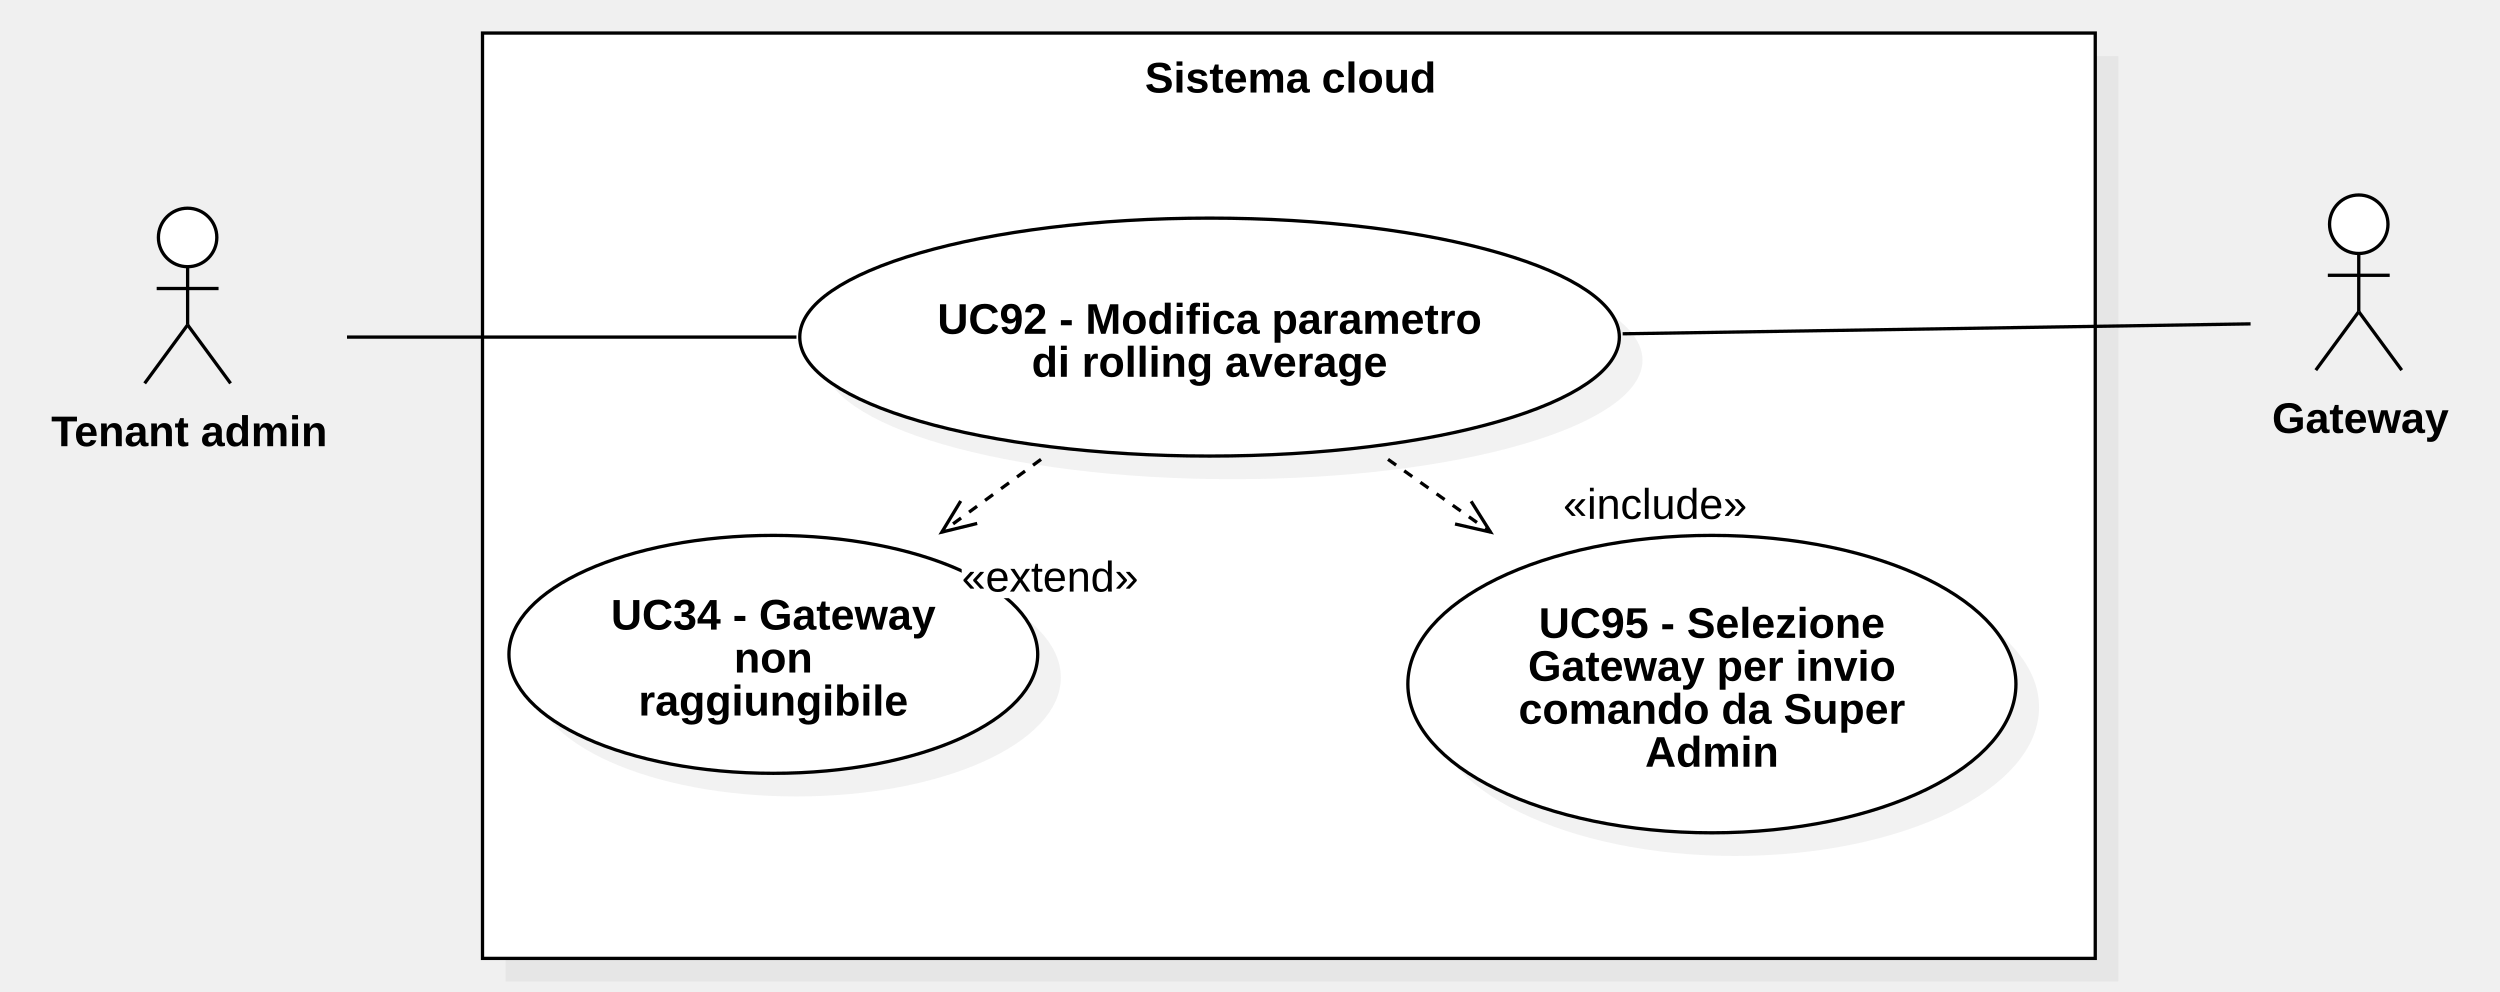
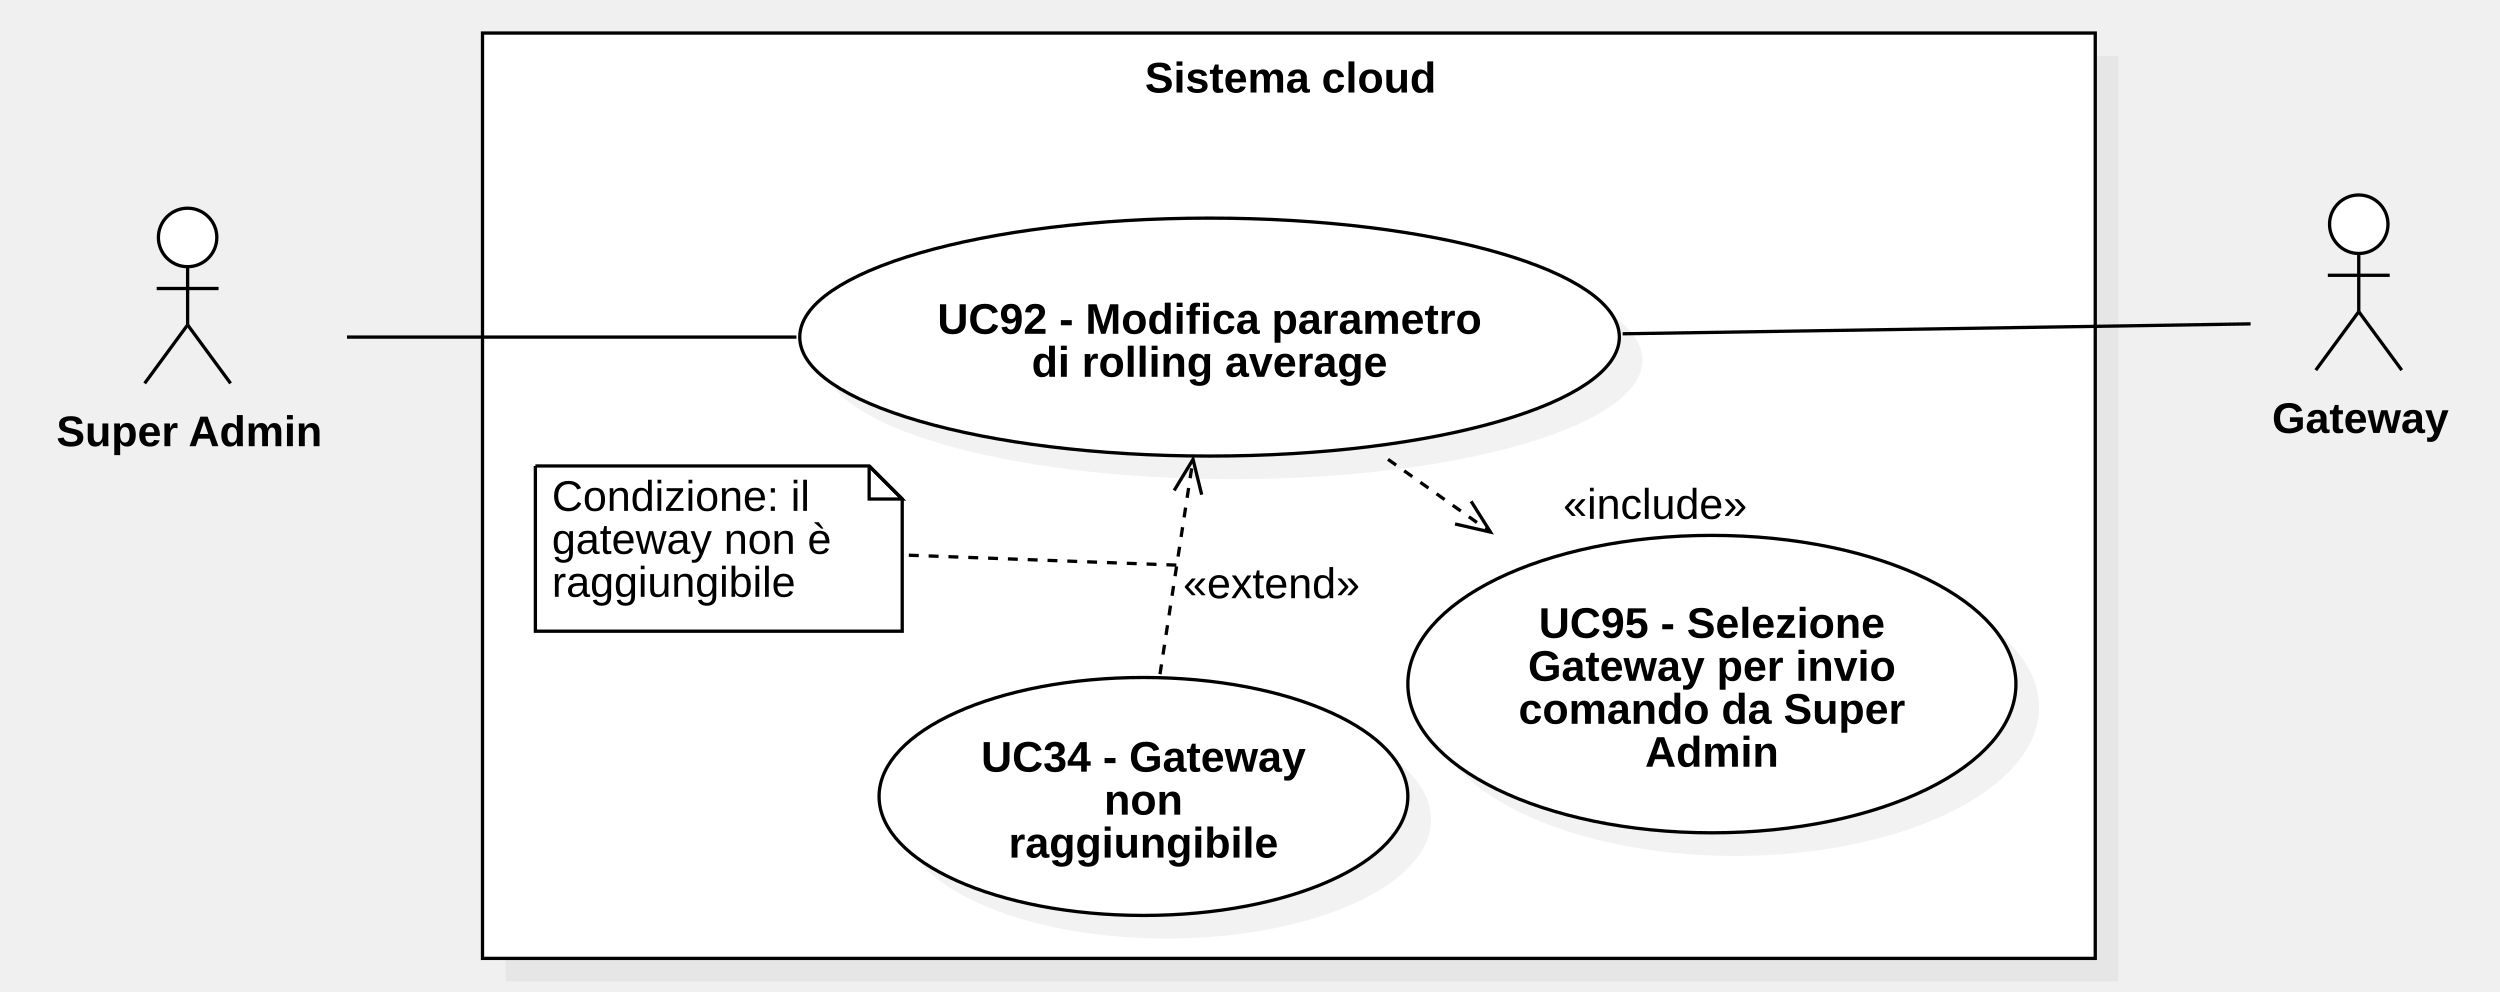
<svg xmlns="http://www.w3.org/2000/svg" version="1.1" width="756.473" height="300">
  <defs />
  <g>
    <g>
      <rect fill="#C0C0C0" stroke="none" x="167" y="28" width="488" height="280" transform="matrix(1 0 0 1 -14 -11)" fill-opacity="0.2" />
    </g>
    <g>
      <rect fill="#ffffff" stroke="none" x="160" y="21" width="488" height="280" transform="matrix(1 0 0 1 -14 -11)" />
    </g>
    <g>
      <path fill="none" stroke="#000000" paint-order="fill stroke markers" d=" M 146 10 L 634 10 L 634 290 L 146 290 L 146 10 Z Z" stroke-miterlimit="10" stroke-dasharray="" />
    </g>
    <g>
      <g>
        <path fill="none" stroke="none" />
        <text fill="#000000" stroke="none" font-family="Arial" font-size="13px" font-style="normal" font-weight="bold" text-decoration="undefined" x="404.5" y="34.5" text-anchor="middle" dominant-baseline="central" transform="matrix(1 0 0 1 -14 -11)">Sistema cloud</text>
      </g>
    </g>
    <g>
      <path fill="#C0C0C0" stroke="none" paint-order="stroke fill markers" d=" M 249 109 C 249 89.118 304.517 73 373 73 C 441.483 73 497 89.118 497 109 C 497 128.882 441.483 145 373 145 C 304.517 145 249 128.882 249 109 Z" fill-opacity="0.2" />
    </g>
    <g>
      <path fill="#ffffff" stroke="none" paint-order="stroke fill markers" d=" M 242 102 C 242 82.118 297.517 66 366 66 C 434.483 66 490 82.118 490 102 C 490 121.882 434.483 138 366 138 C 297.517 138 242 121.882 242 102 Z" />
    </g>
    <g>
      <path fill="none" stroke="#000000" paint-order="fill stroke markers" d=" M 242 102 C 242 82.118 297.517 66 366 66 C 434.483 66 490 82.118 490 102 C 490 121.882 434.483 138 366 138 C 297.517 138 242 121.882 242 102 Z" stroke-miterlimit="10" stroke-dasharray="" />
    </g>
    <g>
      <g>
        <path fill="none" stroke="none" />
        <text fill="#000000" stroke="none" font-family="Arial" font-size="13px" font-style="normal" font-weight="bold" text-decoration="undefined" x="380" y="107.5" text-anchor="middle" dominant-baseline="central" transform="matrix(1 0 0 1 -14 -11)">UC92 - Modifica parametro</text>
        <text fill="#000000" stroke="none" font-family="Arial" font-size="13px" font-style="normal" font-weight="bold" text-decoration="undefined" x="380" y="120.5" text-anchor="middle" dominant-baseline="central" transform="matrix(1 0 0 1 -14 -11)">di rolling average</text>
-       </g>
-     </g>
-     <g>
-       <path fill="#C0C0C0" stroke="none" paint-order="stroke fill markers" d=" M 161 205 C 161 185.118 196.817 169 241 169 C 285.183 169 321 185.118 321 205 C 321 224.882 285.183 241 241 241 C 196.817 241 161 224.882 161 205 Z" fill-opacity="0.2" />
-     </g>
-     <g>
-       <path fill="#ffffff" stroke="none" paint-order="stroke fill markers" d=" M 154 198 C 154 178.118 189.817 162 234 162 C 278.183 162 314 178.118 314 198 C 314 217.882 278.183 234 234 234 C 189.817 234 154 217.882 154 198 Z" />
-     </g>
-     <g>
-       <path fill="none" stroke="#000000" paint-order="fill stroke markers" d=" M 154 198 C 154 178.118 189.817 162 234 162 C 278.183 162 314 178.118 314 198 C 314 217.882 278.183 234 234 234 C 189.817 234 154 217.882 154 198 Z" stroke-miterlimit="10" stroke-dasharray="" />
-     </g>
-     <g>
-       <g>
-         <path fill="none" stroke="none" />
-         <text fill="#000000" stroke="none" font-family="Arial" font-size="13px" font-style="normal" font-weight="bold" text-decoration="undefined" x="248" y="197" text-anchor="middle" dominant-baseline="central" transform="matrix(1 0 0 1 -14 -11)">UC34 - Gateway</text>
-         <text fill="#000000" stroke="none" font-family="Arial" font-size="13px" font-style="normal" font-weight="bold" text-decoration="undefined" x="248" y="210" text-anchor="middle" dominant-baseline="central" transform="matrix(1 0 0 1 -14 -11)">non</text>
-         <text fill="#000000" stroke="none" font-family="Arial" font-size="13px" font-style="normal" font-weight="bold" text-decoration="undefined" x="248" y="223" text-anchor="middle" dominant-baseline="central" transform="matrix(1 0 0 1 -14 -11)">raggiungibile</text>
      </g>
    </g>
    <g>
      <path fill="#C0C0C0" stroke="none" paint-order="stroke fill markers" d=" M 433 214 C 433 189.147 474.19 169 525 169 C 575.81 169 617 189.147 617 214 C 617 238.853 575.81 259 525 259 C 474.19 259 433 238.853 433 214 Z" fill-opacity="0.2" />
    </g>
    <g>
      <path fill="#ffffff" stroke="none" paint-order="stroke fill markers" d=" M 426 207 C 426 182.147 467.19 162 518 162 C 568.81 162 610 182.147 610 207 C 610 231.853 568.81 252 518 252 C 467.19 252 426 231.853 426 207 Z" />
    </g>
    <g>
      <path fill="none" stroke="#000000" paint-order="fill stroke markers" d=" M 426 207 C 426 182.147 467.19 162 518 162 C 568.81 162 610 182.147 610 207 C 610 231.853 568.81 252 518 252 C 467.19 252 426 231.853 426 207 Z" stroke-miterlimit="10" stroke-dasharray="" />
    </g>
    <g>
      <g>
        <path fill="none" stroke="none" />
        <text fill="#000000" stroke="none" font-family="Arial" font-size="13px" font-style="normal" font-weight="bold" text-decoration="undefined" x="532" y="199.5" text-anchor="middle" dominant-baseline="central" transform="matrix(1 0 0 1 -14 -11)">UC95 - Selezione</text>
        <text fill="#000000" stroke="none" font-family="Arial" font-size="13px" font-style="normal" font-weight="bold" text-decoration="undefined" x="532" y="212.5" text-anchor="middle" dominant-baseline="central" transform="matrix(1 0 0 1 -14 -11)">Gateway per invio</text>
        <text fill="#000000" stroke="none" font-family="Arial" font-size="13px" font-style="normal" font-weight="bold" text-decoration="undefined" x="532" y="225.5" text-anchor="middle" dominant-baseline="central" transform="matrix(1 0 0 1 -14 -11)">comando da Super</text>
        <text fill="#000000" stroke="none" font-family="Arial" font-size="13px" font-style="normal" font-weight="bold" text-decoration="undefined" x="532" y="238.5" text-anchor="middle" dominant-baseline="central" transform="matrix(1 0 0 1 -14 -11)">Admin</text>
      </g>
    </g>
    <g>
      <path fill="none" stroke="#000000" paint-order="fill stroke markers" d=" M 420 139 L 451 161" stroke-miterlimit="10" stroke-dasharray="3" />
    </g>
    <g>
      <path fill="none" stroke="#000000" paint-order="fill stroke markers" d=" M 440.276 158.551 L 451 161 L 445.149 151.685" stroke-miterlimit="10" stroke-dasharray="" />
    </g>
    <g>
      <rect fill="#ffffff" stroke="none" x="487" y="157" width="55.656" height="13" transform="matrix(1 0 0 1 -14 -11)" />
    </g>
    <g>
      <g>
        <path fill="none" stroke="none" />
        <text fill="#000000" stroke="none" font-family="Arial" font-size="13px" font-style="normal" font-weight="normal" text-decoration="undefined" x="514.828" y="163.5" text-anchor="middle" dominant-baseline="central" transform="matrix(1 0 0 1 -14 -11)">«include»</text>
      </g>
    </g>
    <g>
-       <path fill="none" stroke="#000000" paint-order="fill stroke markers" d=" M 315 139 L 285 161" stroke-miterlimit="10" stroke-dasharray="3" />
-     </g>
-     <g>
-       <path fill="none" stroke="#000000" paint-order="fill stroke markers" d=" M 290.706 151.596 L 285 161 L 295.685 158.385" stroke-miterlimit="10" stroke-dasharray="" />
-     </g>
-     <g>
-       <rect fill="#ffffff" stroke="none" x="305" y="179" width="53.492" height="13" transform="matrix(1 0 0 1 -14 -11)" />
-     </g>
-     <g>
-       <g>
-         <path fill="none" stroke="none" />
-         <text fill="#000000" stroke="none" font-family="Arial" font-size="13px" font-style="normal" font-weight="normal" text-decoration="undefined" x="331.746" y="185.5" text-anchor="middle" dominant-baseline="central" transform="matrix(1 0 0 1 -14 -11)">«extend»</text>
-       </g>
-     </g>
-     <g>
      <path fill="#ffffff" stroke="none" paint-order="stroke fill markers" d=" M 47.931 71.85 C 47.931 66.962 51.889 63 56.771 63 C 61.653 63 65.611 66.962 65.611 71.85 C 65.611 76.738 61.653 80.7 56.771 80.7 C 51.889 80.7 47.931 76.738 47.931 71.85 Z" />
    </g>
    <g>
      <path fill="none" stroke="#000000" paint-order="fill stroke markers" d=" M 47.931 71.85 C 47.931 66.962 51.889 63 56.771 63 C 61.653 63 65.611 66.962 65.611 71.85 C 65.611 76.738 61.653 80.7 56.771 80.7 C 51.889 80.7 47.931 76.738 47.931 71.85 Z" stroke-miterlimit="10" stroke-dasharray="" />
    </g>
    <g>
      <path fill="none" stroke="#000000" paint-order="fill stroke markers" d=" M 56.771 80.7 L 56.771 98.3" stroke-miterlimit="10" stroke-dasharray="" />
    </g>
    <g>
      <path fill="none" stroke="#000000" paint-order="fill stroke markers" d=" M 47.411 87.3 L 66.131 87.3" stroke-miterlimit="10" stroke-dasharray="" />
    </g>
    <g>
      <path fill="none" stroke="#000000" paint-order="fill stroke markers" d=" M 56.771 98.3 L 43.771 116" stroke-miterlimit="10" stroke-dasharray="" />
    </g>
    <g>
      <path fill="none" stroke="#000000" paint-order="fill stroke markers" d=" M 56.771 98.3 L 69.771 116" stroke-miterlimit="10" stroke-dasharray="" />
    </g>
    <g>
      <g>
        <path fill="none" stroke="none" />
-         <text fill="#000000" stroke="none" font-family="Arial" font-size="13px" font-style="normal" font-weight="bold" text-decoration="undefined" x="71.271" y="141.5" text-anchor="middle" dominant-baseline="central" transform="matrix(1 0 0 1 -14 -11)">Tenant admin</text>
+         <text fill="#000000" stroke="none" font-family="Arial" font-size="13px" font-style="normal" font-weight="bold" text-decoration="undefined" x="71.271" y="141.5" text-anchor="middle" dominant-baseline="central" transform="matrix(1 0 0 1 -14 -11)">Super Admin</text>
      </g>
    </g>
    <g>
      <path fill="#ffffff" stroke="none" paint-order="stroke fill markers" d=" M 704.896 67.85 C 704.896 62.962 708.854 59 713.736 59 C 718.619 59 722.576 62.962 722.576 67.85 C 722.576 72.738 718.619 76.7 713.736 76.7 C 708.854 76.7 704.896 72.738 704.896 67.85 Z" />
    </g>
    <g>
      <path fill="none" stroke="#000000" paint-order="fill stroke markers" d=" M 704.896 67.85 C 704.896 62.962 708.854 59 713.736 59 C 718.619 59 722.576 62.962 722.576 67.85 C 722.576 72.738 718.619 76.7 713.736 76.7 C 708.854 76.7 704.896 72.738 704.896 67.85 Z" stroke-miterlimit="10" stroke-dasharray="" />
    </g>
    <g>
      <path fill="none" stroke="#000000" paint-order="fill stroke markers" d=" M 713.736 76.7 L 713.736 94.3" stroke-miterlimit="10" stroke-dasharray="" />
    </g>
    <g>
      <path fill="none" stroke="#000000" paint-order="fill stroke markers" d=" M 704.376 83.3 L 723.096 83.3" stroke-miterlimit="10" stroke-dasharray="" />
    </g>
    <g>
      <path fill="none" stroke="#000000" paint-order="fill stroke markers" d=" M 713.736 94.3 L 700.736 112" stroke-miterlimit="10" stroke-dasharray="" />
    </g>
    <g>
      <path fill="none" stroke="#000000" paint-order="fill stroke markers" d=" M 713.736 94.3 L 726.736 112" stroke-miterlimit="10" stroke-dasharray="" />
    </g>
    <g>
      <g>
        <path fill="none" stroke="none" />
        <text fill="#000000" stroke="none" font-family="Arial" font-size="13px" font-style="normal" font-weight="bold" text-decoration="undefined" x="728.236" y="137.5" text-anchor="middle" dominant-baseline="central" transform="matrix(1 0 0 1 -14 -11)">Gateway</text>
      </g>
    </g>
    <g>
      <path fill="none" stroke="#000000" paint-order="fill stroke markers" d=" M 105 102 L 241 102" stroke-miterlimit="10" stroke-dasharray="" />
    </g>
    <g>
      <path fill="none" stroke="#000000" paint-order="fill stroke markers" d=" M 681 98 L 491 101" stroke-miterlimit="10" stroke-dasharray="" />
    </g>
+     <g>
+       <path fill="#C0C0C0" stroke="none" paint-order="stroke fill markers" d=" M 273 248 C 273 228.118 308.817 212 353 212 C 397.183 212 433 228.118 433 248 C 433 267.882 397.183 284 353 284 C 308.817 284 273 267.882 273 248 Z" fill-opacity="0.2" />
+     </g>
+     <g>
+       <path fill="#ffffff" stroke="none" paint-order="stroke fill markers" d=" M 266 241 C 266 221.118 301.817 205 346 205 C 390.183 205 426 221.118 426 241 C 426 260.882 390.183 277 346 277 C 301.817 277 266 260.882 266 241 Z" />
+     </g>
+     <g>
+       <path fill="none" stroke="#000000" paint-order="fill stroke markers" d=" M 266 241 C 266 221.118 301.817 205 346 205 C 390.183 205 426 221.118 426 241 C 426 260.882 390.183 277 346 277 C 301.817 277 266 260.882 266 241 Z" stroke-miterlimit="10" stroke-dasharray="" />
+     </g>
+     <g>
+       <g>
+         <path fill="none" stroke="none" />
+         <text fill="#000000" stroke="none" font-family="Arial" font-size="13px" font-style="normal" font-weight="bold" text-decoration="undefined" x="360" y="240" text-anchor="middle" dominant-baseline="central" transform="matrix(1 0 0 1 -14 -11)">UC34 - Gateway</text>
+         <text fill="#000000" stroke="none" font-family="Arial" font-size="13px" font-style="normal" font-weight="bold" text-decoration="undefined" x="360" y="253" text-anchor="middle" dominant-baseline="central" transform="matrix(1 0 0 1 -14 -11)">non</text>
+         <text fill="#000000" stroke="none" font-family="Arial" font-size="13px" font-style="normal" font-weight="bold" text-decoration="undefined" x="360" y="266" text-anchor="middle" dominant-baseline="central" transform="matrix(1 0 0 1 -14 -11)">raggiungibile</text>
+       </g>
+     </g>
+     <g>
+       <path fill="none" stroke="#000000" paint-order="fill stroke markers" d=" M 351 204 L 361 139" stroke-miterlimit="10" stroke-dasharray="3" />
+     </g>
+     <g>
+       <path fill="none" stroke="#000000" paint-order="fill stroke markers" d=" M 363.615 149.685 L 361 139 L 355.294 148.404" stroke-miterlimit="10" stroke-dasharray="" />
+     </g>
+     <g>
+       <rect fill="#ffffff" stroke="none" x="372" y="181" width="53.492" height="13" transform="matrix(1 0 0 1 -14 -11)" />
+     </g>
+     <g>
+       <g>
+         <path fill="none" stroke="none" />
+         <text fill="#000000" stroke="none" font-family="Arial" font-size="13px" font-style="normal" font-weight="normal" text-decoration="undefined" x="398.746" y="187.5" text-anchor="middle" dominant-baseline="central" transform="matrix(1 0 0 1 -14 -11)">«extend»</text>
+       </g>
+     </g>
+     <g>
+       <path fill="#ffffff" stroke="none" paint-order="stroke fill markers" d=" M 162 141 L 263 141 L 273 151 L 273 191 L 162 191 L 162 141" />
+     </g>
+     <g>
+       <path fill="none" stroke="#000000" paint-order="fill stroke markers" d=" M 162 141 L 263 141 L 273 151 L 273 191 L 162 191 L 162 141 L 162 141" stroke-miterlimit="10" stroke-dasharray="" />
+     </g>
+     <g>
+       <path fill="none" stroke="#000000" paint-order="fill stroke markers" d=" M 263 141 L 263 151 L 273 151 L 263 141" stroke-miterlimit="10" stroke-dasharray="" />
+     </g>
+     <g>
+       <g>
+         <path fill="none" stroke="none" />
+         <text fill="#000000" stroke="none" font-family="Arial" font-size="13px" font-style="normal" font-weight="normal" text-decoration="undefined" x="181" y="157" text-anchor="start" dominant-baseline="text-before-edge" transform="matrix(1 0 0 1 -14 -11)">Condizione: il</text>
+         <text fill="#000000" stroke="none" font-family="Arial" font-size="13px" font-style="normal" font-weight="normal" text-decoration="undefined" x="181" y="170" text-anchor="start" dominant-baseline="text-before-edge" transform="matrix(1 0 0 1 -14 -11)">gateway non è</text>
+         <text fill="#000000" stroke="none" font-family="Arial" font-size="13px" font-style="normal" font-weight="normal" text-decoration="undefined" x="181" y="183" text-anchor="start" dominant-baseline="text-before-edge" transform="matrix(1 0 0 1 -14 -11)">raggiungibile</text>
+       </g>
+     </g>
+     <g>
+       <path fill="none" stroke="#000000" paint-order="fill stroke markers" d=" M 275 168 L 356 171" stroke-miterlimit="10" stroke-dasharray="3" />
+     </g>
  </g>
</svg>
